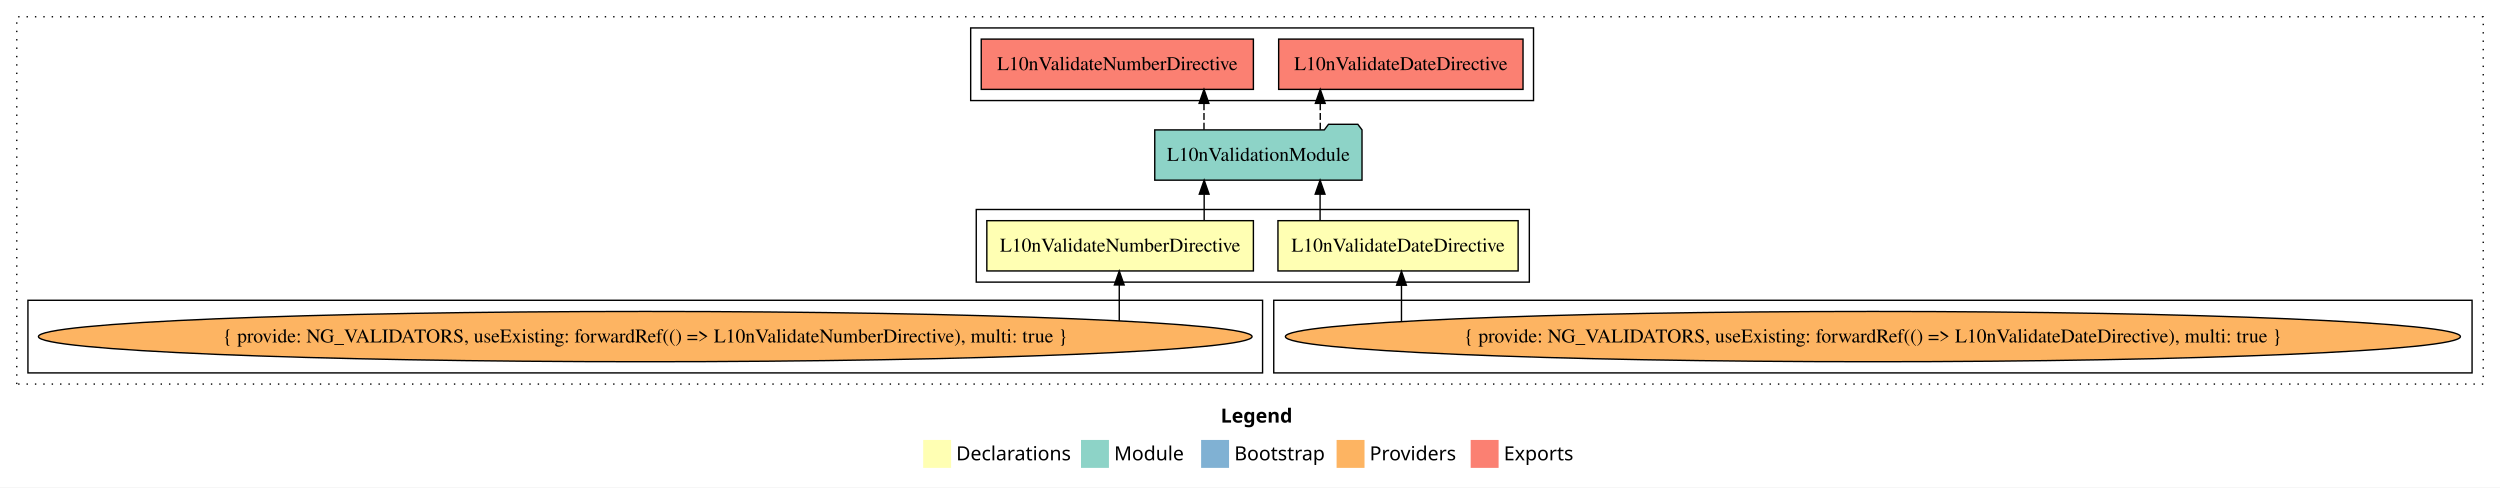
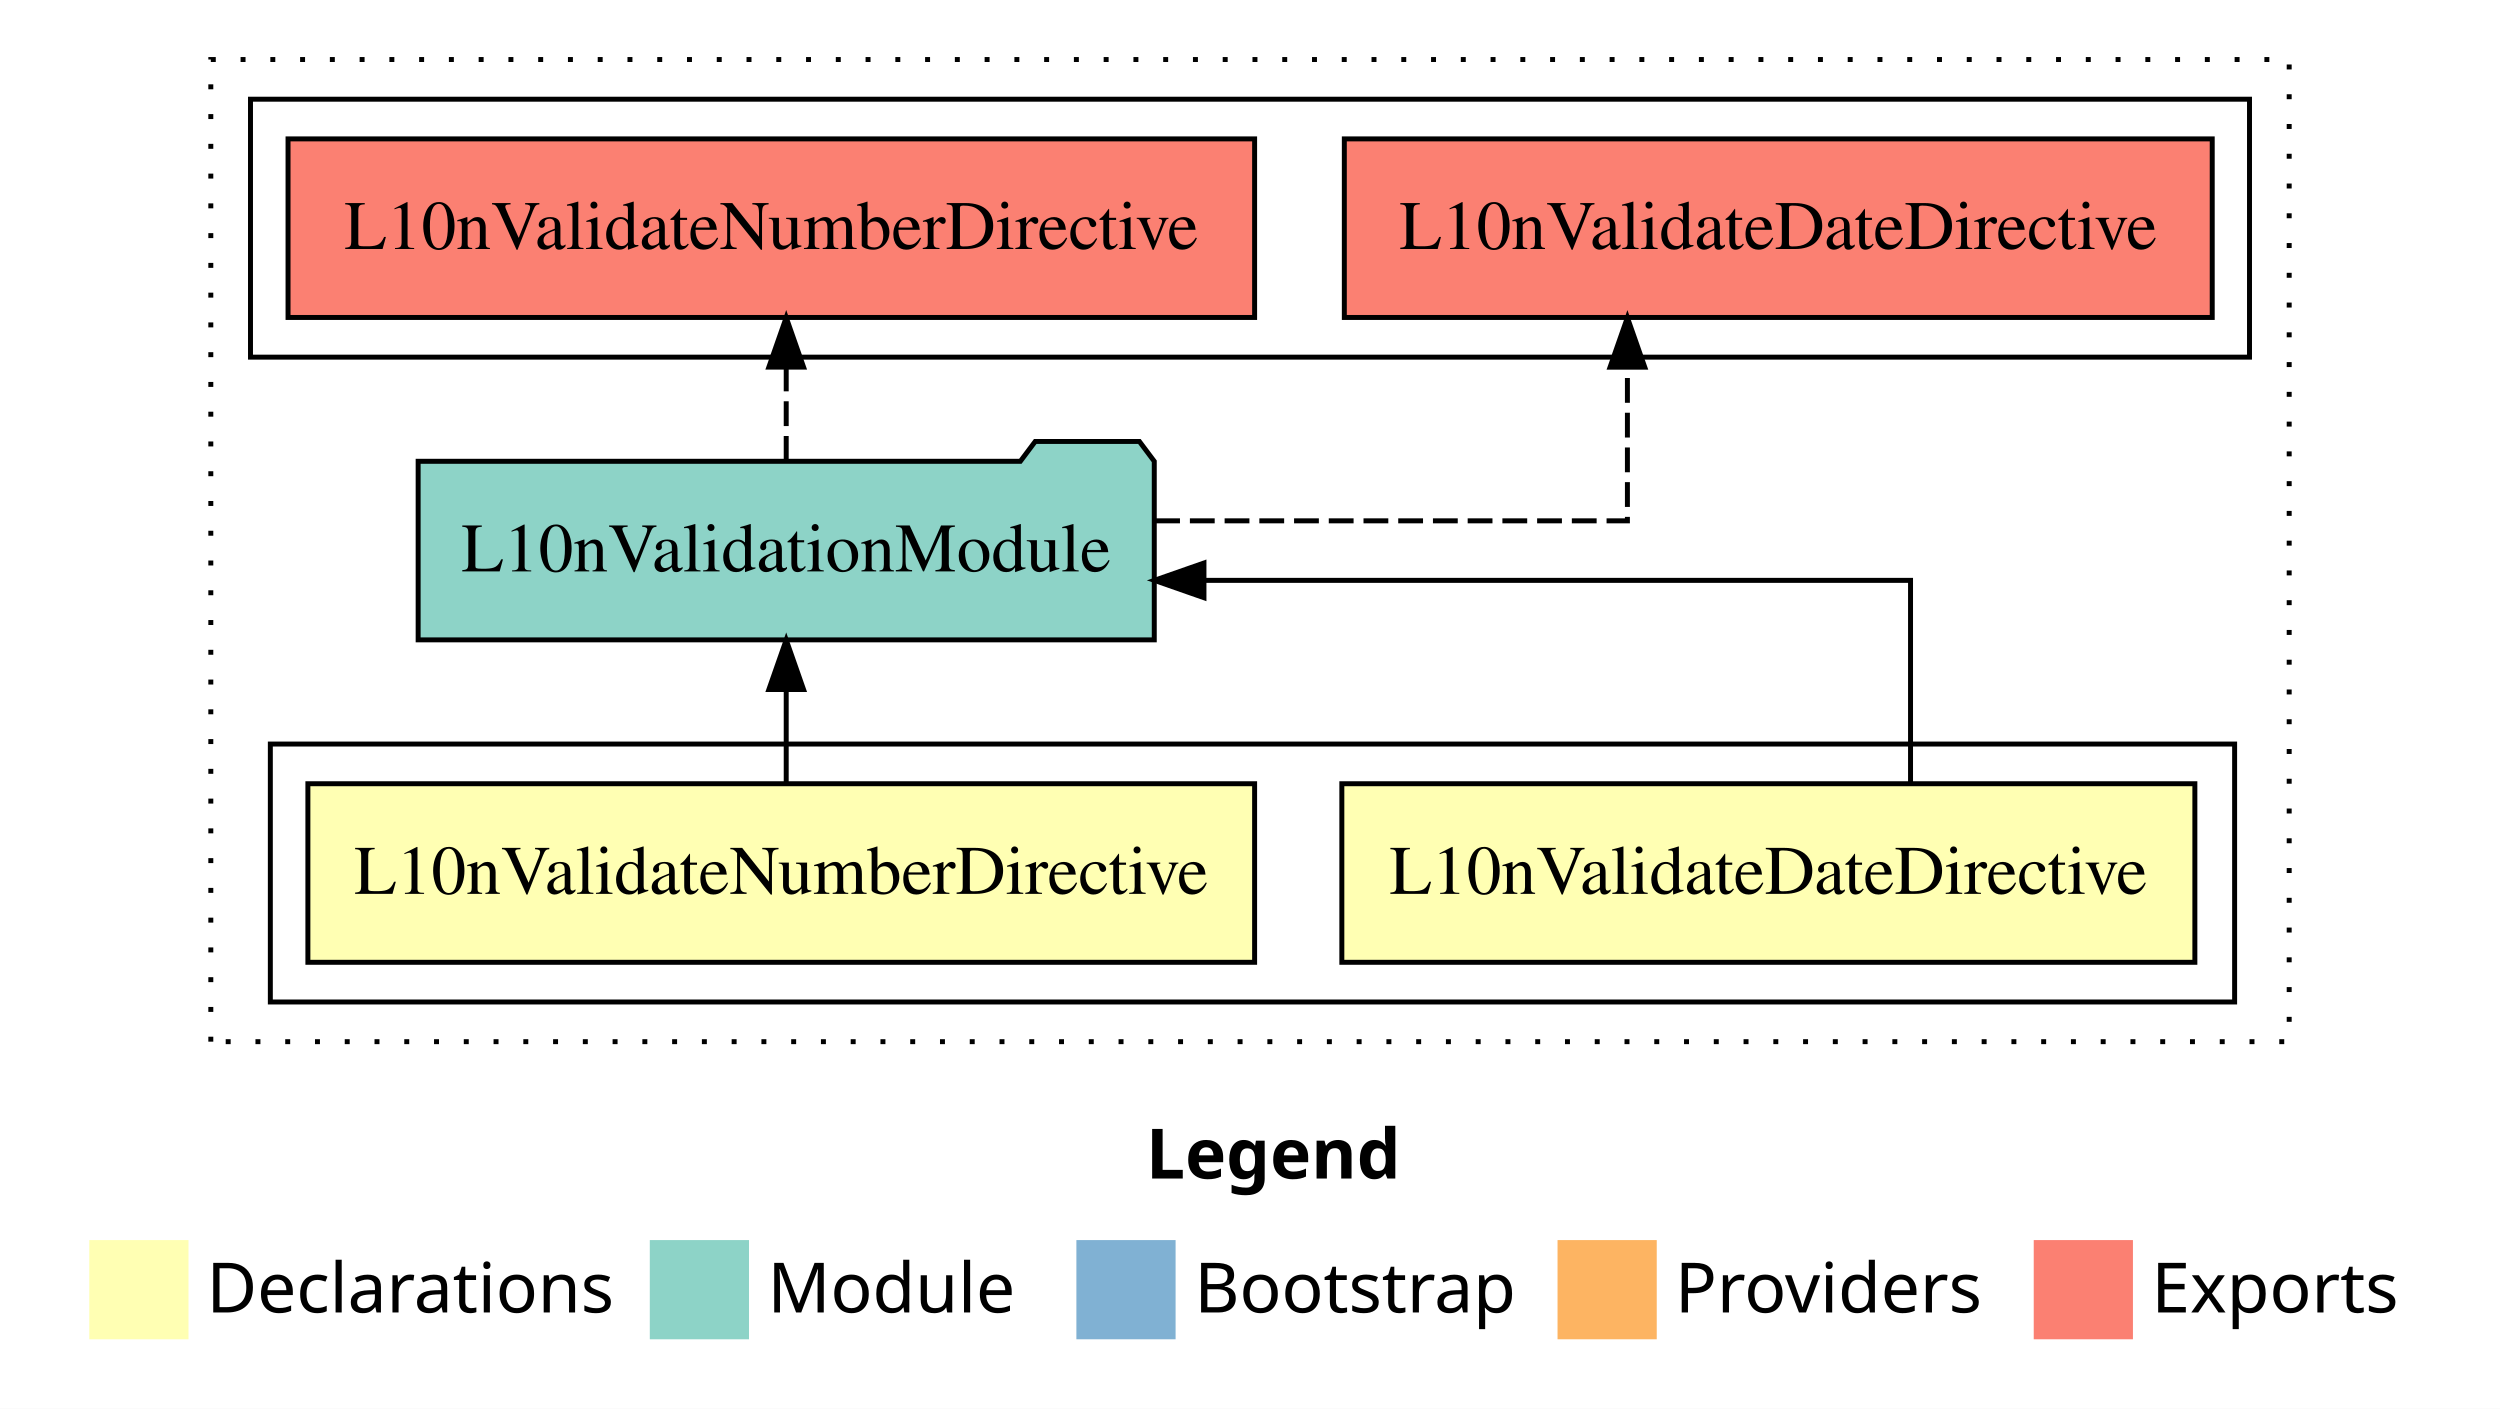
- <svg xmlns="http://www.w3.org/2000/svg" width="1790pt" height="349pt" viewBox="0.00 0.00 1790.00 349.00">
-   <g id="graph0" class="graph" transform="scale(1 1) rotate(0) translate(4 345)">
-     <polygon fill="#ffffff" stroke="transparent" points="-4,4 -4,-345 1786,-345 1786,4 -4,4" />
-     <text text-anchor="start" x="870.009" y="-42.4" font-family="sans-serif" font-weight="bold" font-size="14.00" fill="#000000">Legend</text>
-     <polygon fill="#ffffb3" stroke="transparent" points="657,-10 657,-30 677,-30 677,-10 657,-10" />
-     <text text-anchor="start" x="680.629" y="-15.4" font-family="sans-serif" font-size="14.00" fill="#000000">  Declarations</text>
-     <polygon fill="#8dd3c7" stroke="transparent" points="770,-10 770,-30 790,-30 790,-10 770,-10" />
-     <text text-anchor="start" x="793.725" y="-15.4" font-family="sans-serif" font-size="14.00" fill="#000000">  Module</text>
-     <polygon fill="#80b1d3" stroke="transparent" points="856,-10 856,-30 876,-30 876,-10 856,-10" />
-     <text text-anchor="start" x="879.781" y="-15.4" font-family="sans-serif" font-size="14.00" fill="#000000">  Bootstrap</text>
-     <polygon fill="#fdb462" stroke="transparent" points="953,-10 953,-30 973,-30 973,-10 953,-10" />
-     <text text-anchor="start" x="976.673" y="-15.4" font-family="sans-serif" font-size="14.00" fill="#000000">  Providers</text>
-     <polygon fill="#fb8072" stroke="transparent" points="1049,-10 1049,-30 1069,-30 1069,-10 1049,-10" />
-     <text text-anchor="start" x="1072.726" y="-15.4" font-family="sans-serif" font-size="14.00" fill="#000000">  Exports</text>
+ <svg xmlns="http://www.w3.org/2000/svg" width="504pt" height="284pt" viewBox="0.00 0.00 504.00 284.00">
+   <g id="graph0" class="graph" transform="scale(1 1) rotate(0) translate(4 280)">
+     <polygon fill="#ffffff" stroke="transparent" points="-4,4 -4,-280 500,-280 500,4 -4,4" />
+     <text text-anchor="start" x="227.009" y="-42.4" font-family="sans-serif" font-weight="bold" font-size="14.00" fill="#000000">Legend</text>
+     <polygon fill="#ffffb3" stroke="transparent" points="14,-10 14,-30 34,-30 34,-10 14,-10" />
+     <text text-anchor="start" x="37.629" y="-15.4" font-family="sans-serif" font-size="14.00" fill="#000000">  Declarations</text>
+     <polygon fill="#8dd3c7" stroke="transparent" points="127,-10 127,-30 147,-30 147,-10 127,-10" />
+     <text text-anchor="start" x="150.725" y="-15.4" font-family="sans-serif" font-size="14.00" fill="#000000">  Module</text>
+     <polygon fill="#80b1d3" stroke="transparent" points="213,-10 213,-30 233,-30 233,-10 213,-10" />
+     <text text-anchor="start" x="236.781" y="-15.4" font-family="sans-serif" font-size="14.00" fill="#000000">  Bootstrap</text>
+     <polygon fill="#fdb462" stroke="transparent" points="310,-10 310,-30 330,-30 330,-10 310,-10" />
+     <text text-anchor="start" x="333.673" y="-15.4" font-family="sans-serif" font-size="14.00" fill="#000000">  Providers</text>
+     <polygon fill="#fb8072" stroke="transparent" points="406,-10 406,-30 426,-30 426,-10 406,-10" />
+     <text text-anchor="start" x="429.726" y="-15.4" font-family="sans-serif" font-size="14.00" fill="#000000">  Exports</text>
    <g id="clust1" class="cluster">
-       <polygon fill="none" stroke="#000000" stroke-dasharray="1,5" points="8,-70 8,-333 1774,-333 1774,-70 8,-70" />
+       <polygon fill="none" stroke="#000000" stroke-dasharray="1,5" points="38.5,-70 38.5,-268 457.5,-268 457.5,-70 38.5,-70" />
    </g>
    <g id="clust2" class="cluster">
-       <polygon fill="none" stroke="#000000" points="695,-143 695,-195 1091,-195 1091,-143 695,-143" />
-     </g>
-     <g id="clust3" class="cluster">
-       <polygon fill="none" stroke="#000000" points="908,-78 908,-130 1766,-130 1766,-78 908,-78" />
-     </g>
-     <g id="clust4" class="cluster">
-       <polygon fill="none" stroke="#000000" points="16,-78 16,-130 900,-130 900,-78 16,-78" />
+       <polygon fill="none" stroke="#000000" points="50.5,-78 50.5,-130 446.5,-130 446.5,-78 50.5,-78" />
    </g>
    <g id="clust6" class="cluster">
-       <polygon fill="none" stroke="#000000" points="691,-273 691,-325 1094,-325 1094,-273 691,-273" />
+       <polygon fill="none" stroke="#000000" points="46.5,-208 46.5,-260 449.5,-260 449.5,-208 46.5,-208" />
    </g>
    <g id="node1" class="node">
-       <polygon fill="#ffffb3" stroke="#000000" points="1082.985,-187 911.015,-187 911.015,-151 1082.985,-151 1082.985,-187" />
-       <text text-anchor="middle" x="997" y="-164.8" font-family="Times,serif" font-size="14.00" fill="#000000">L10nValidateDateDirective</text>
+       <polygon fill="#ffffb3" stroke="#000000" points="438.485,-122 266.515,-122 266.515,-86 438.485,-86 438.485,-122" />
+       <text text-anchor="middle" x="352.5" y="-99.8" font-family="Times,serif" font-size="14.00" fill="#000000">L10nValidateDateDirective</text>
    </g>
    <g id="node3" class="node">
-       <polygon fill="#8dd3c7" stroke="#000000" points="971.201,-252 968.201,-256 947.201,-256 944.201,-252 822.799,-252 822.799,-216 971.201,-216 971.201,-252" />
-       <text text-anchor="middle" x="897" y="-229.8" font-family="Times,serif" font-size="14.00" fill="#000000">L10nValidationModule</text>
+       <polygon fill="#8dd3c7" stroke="#000000" points="228.701,-187 225.701,-191 204.701,-191 201.701,-187 80.299,-187 80.299,-151 228.701,-151 228.701,-187" />
+       <text text-anchor="middle" x="154.5" y="-164.8" font-family="Times,serif" font-size="14.00" fill="#000000">L10nValidationModule</text>
    </g>
    <g id="edge1" class="edge">
-       <path fill="none" stroke="#000000" d="M941.179,-187.106C941.179,-187.106 941.179,-205.991 941.179,-205.991" />
-       <polygon fill="#000000" stroke="#000000" points="937.679,-205.991 941.179,-215.991 944.679,-205.991 937.679,-205.991" />
+       <path fill="none" stroke="#000000" d="M381.164,-122.022C381.164,-139.373 381.164,-163 381.164,-163 381.164,-163 238.718,-163 238.718,-163" />
+       <polygon fill="#000000" stroke="#000000" points="238.718,-159.5 228.718,-163 238.718,-166.5 238.718,-159.5" />
    </g>
    <g id="node2" class="node">
-       <polygon fill="#ffffb3" stroke="#000000" points="893.43,-187 702.57,-187 702.57,-151 893.43,-151 893.43,-187" />
-       <text text-anchor="middle" x="798" y="-164.8" font-family="Times,serif" font-size="14.00" fill="#000000">L10nValidateNumberDirective</text>
+       <polygon fill="#ffffb3" stroke="#000000" points="248.93,-122 58.07,-122 58.07,-86 248.93,-86 248.93,-122" />
+       <text text-anchor="middle" x="153.5" y="-99.8" font-family="Times,serif" font-size="14.00" fill="#000000">L10nValidateNumberDirective</text>
+     </g>
+     <g id="edge2" class="edge">
+       <path fill="none" stroke="#000000" d="M154.5,-122.106C154.5,-122.106 154.5,-140.991 154.5,-140.991" />
+       <polygon fill="#000000" stroke="#000000" points="151,-140.991 154.5,-150.991 158,-140.991 151,-140.991" />
+     </g>
+     <g id="node4" class="node">
+       <polygon fill="#fb8072" stroke="#000000" points="441.984,-252 267.016,-252 267.016,-216 441.984,-216 441.984,-252" />
+       <text text-anchor="middle" x="354.5" y="-229.8" font-family="Times,serif" font-size="14.00" fill="#000000">L10nValidateDateDirective </text>
    </g>
    <g id="edge3" class="edge">
-       <path fill="none" stroke="#000000" d="M858.182,-187.106C858.182,-187.106 858.182,-205.991 858.182,-205.991" />
-       <polygon fill="#000000" stroke="#000000" points="854.682,-205.991 858.182,-215.991 861.682,-205.991 854.682,-205.991" />
-     </g>
-     <g id="node6" class="node">
-       <polygon fill="#fb8072" stroke="#000000" points="1086.484,-317 911.516,-317 911.516,-281 1086.484,-281 1086.484,-317" />
-       <text text-anchor="middle" x="999" y="-294.8" font-family="Times,serif" font-size="14.00" fill="#000000">L10nValidateDateDirective </text>
-     </g>
-     <g id="edge5" class="edge">
-       <path fill="none" stroke="#000000" stroke-dasharray="5,2" d="M941.304,-252.106C941.304,-252.106 941.304,-270.991 941.304,-270.991" />
-       <polygon fill="#000000" stroke="#000000" points="937.804,-270.991 941.304,-280.991 944.804,-270.991 937.804,-270.991" />
-     </g>
-     <g id="node7" class="node">
-       <polygon fill="#fb8072" stroke="#000000" points="893.431,-317 698.569,-317 698.569,-281 893.431,-281 893.431,-317" />
-       <text text-anchor="middle" x="796" y="-294.8" font-family="Times,serif" font-size="14.00" fill="#000000">L10nValidateNumberDirective </text>
-     </g>
-     <g id="edge6" class="edge">
-       <path fill="none" stroke="#000000" stroke-dasharray="5,2" d="M858.057,-252.106C858.057,-252.106 858.057,-270.991 858.057,-270.991" />
-       <polygon fill="#000000" stroke="#000000" points="854.557,-270.991 858.057,-280.991 861.557,-270.991 854.557,-270.991" />
-     </g>
-     <g id="node4" class="node">
-       <ellipse fill="#fdb462" stroke="#000000" cx="1337" cy="-104" rx="420.662" ry="18" />
-       <text text-anchor="middle" x="1337" y="-99.8" font-family="Times,serif" font-size="14.00" fill="#000000">{ provide: NG_VALIDATORS, useExisting: forwardRef(() =&gt; L10nValidateDateDirective), multi: true }</text>
-     </g>
-     <g id="edge2" class="edge">
-       <path fill="none" stroke="#000000" d="M999.456,-115.026C999.456,-115.026 999.456,-140.779 999.456,-140.779" />
-       <polygon fill="#000000" stroke="#000000" points="995.956,-140.779 999.456,-150.779 1002.956,-140.779 995.956,-140.779" />
+       <path fill="none" stroke="#000000" stroke-dasharray="5,2" d="M228.883,-175C274.449,-175 324.086,-175 324.086,-175 324.086,-175 324.086,-205.977 324.086,-205.977" />
+       <polygon fill="#000000" stroke="#000000" points="320.586,-205.977 324.086,-215.977 327.586,-205.977 320.586,-205.977" />
    </g>
    <g id="node5" class="node">
-       <ellipse fill="#fdb462" stroke="#000000" cx="458" cy="-104" rx="434.489" ry="18" />
-       <text text-anchor="middle" x="458" y="-99.8" font-family="Times,serif" font-size="14.00" fill="#000000">{ provide: NG_VALIDATORS, useExisting: forwardRef(() =&gt; L10nValidateNumberDirective), multi: true }</text>
+       <polygon fill="#fb8072" stroke="#000000" points="248.93,-252 54.069,-252 54.069,-216 248.93,-216 248.93,-252" />
+       <text text-anchor="middle" x="151.5" y="-229.8" font-family="Times,serif" font-size="14.00" fill="#000000">L10nValidateNumberDirective </text>
    </g>
    <g id="edge4" class="edge">
-       <path fill="none" stroke="#000000" d="M797.39,-115.322C797.39,-115.322 797.39,-140.942 797.39,-140.942" />
-       <polygon fill="#000000" stroke="#000000" points="793.89,-140.942 797.39,-150.942 800.89,-140.942 793.89,-140.942" />
+       <path fill="none" stroke="#000000" stroke-dasharray="5,2" d="M154.5,-187.106C154.5,-187.106 154.5,-205.991 154.5,-205.991" />
+       <polygon fill="#000000" stroke="#000000" points="151,-205.991 154.5,-215.991 158,-205.991 151,-205.991" />
    </g>
  </g>
</svg>
